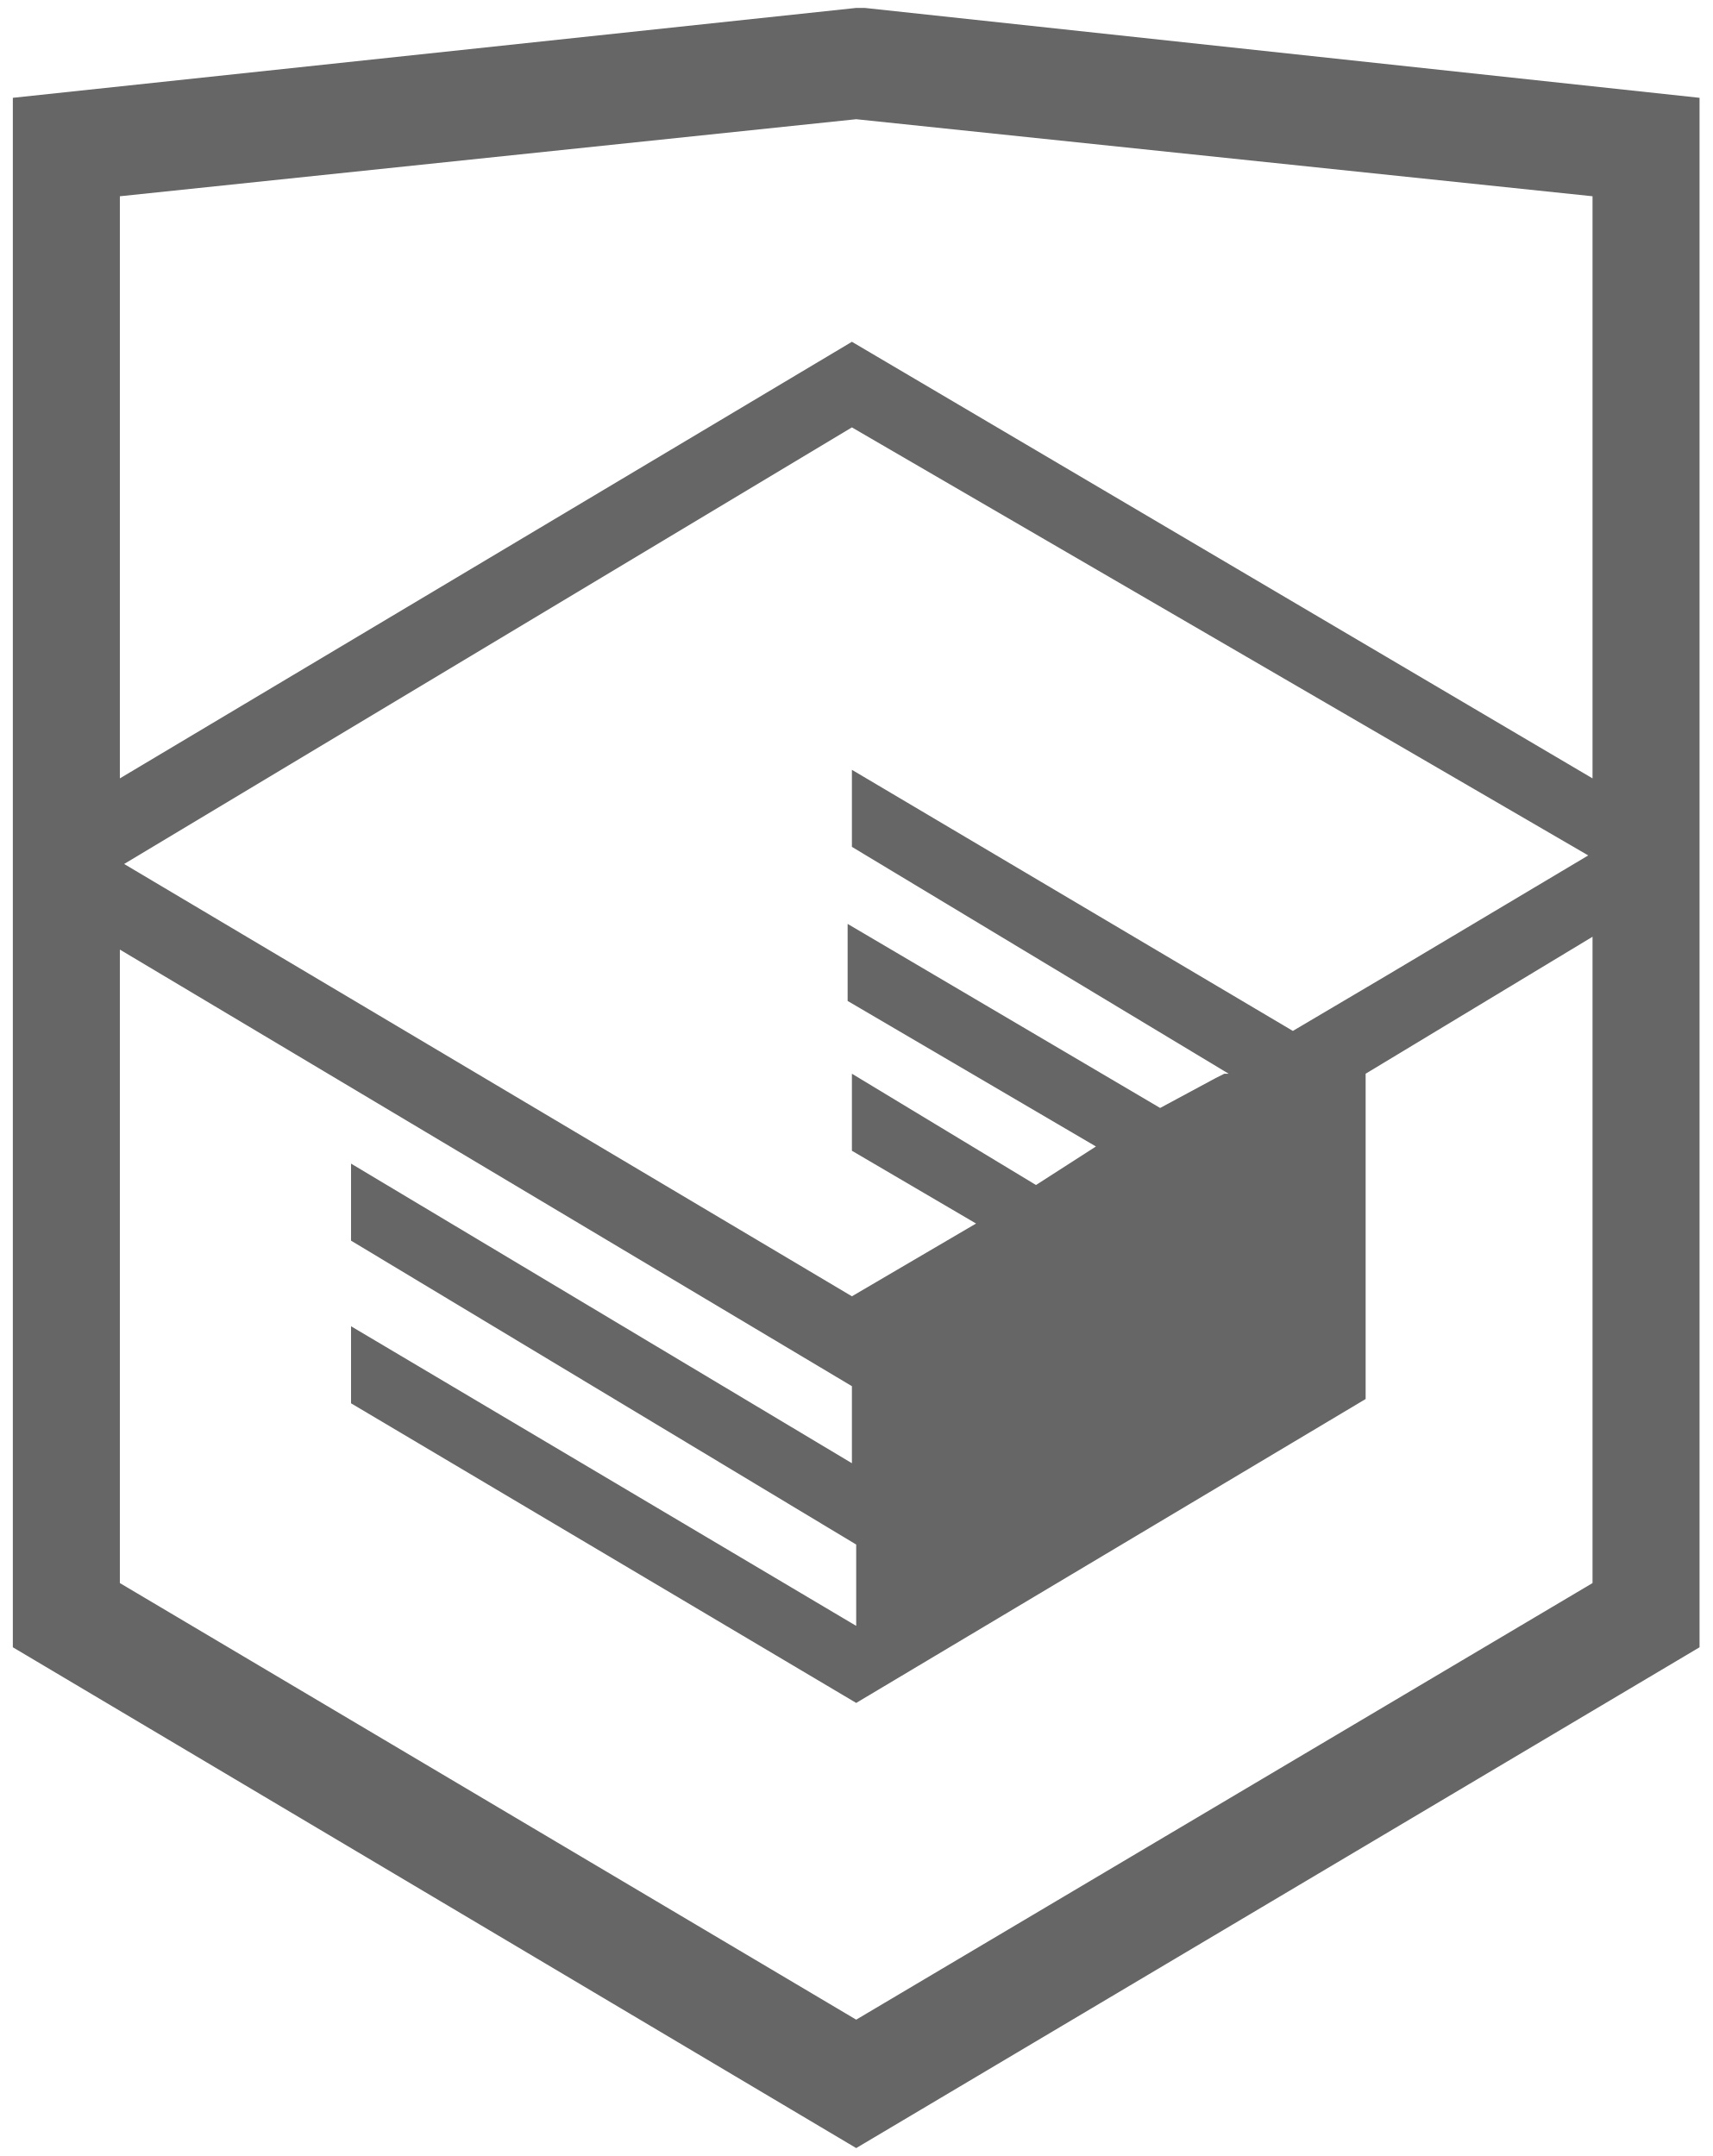
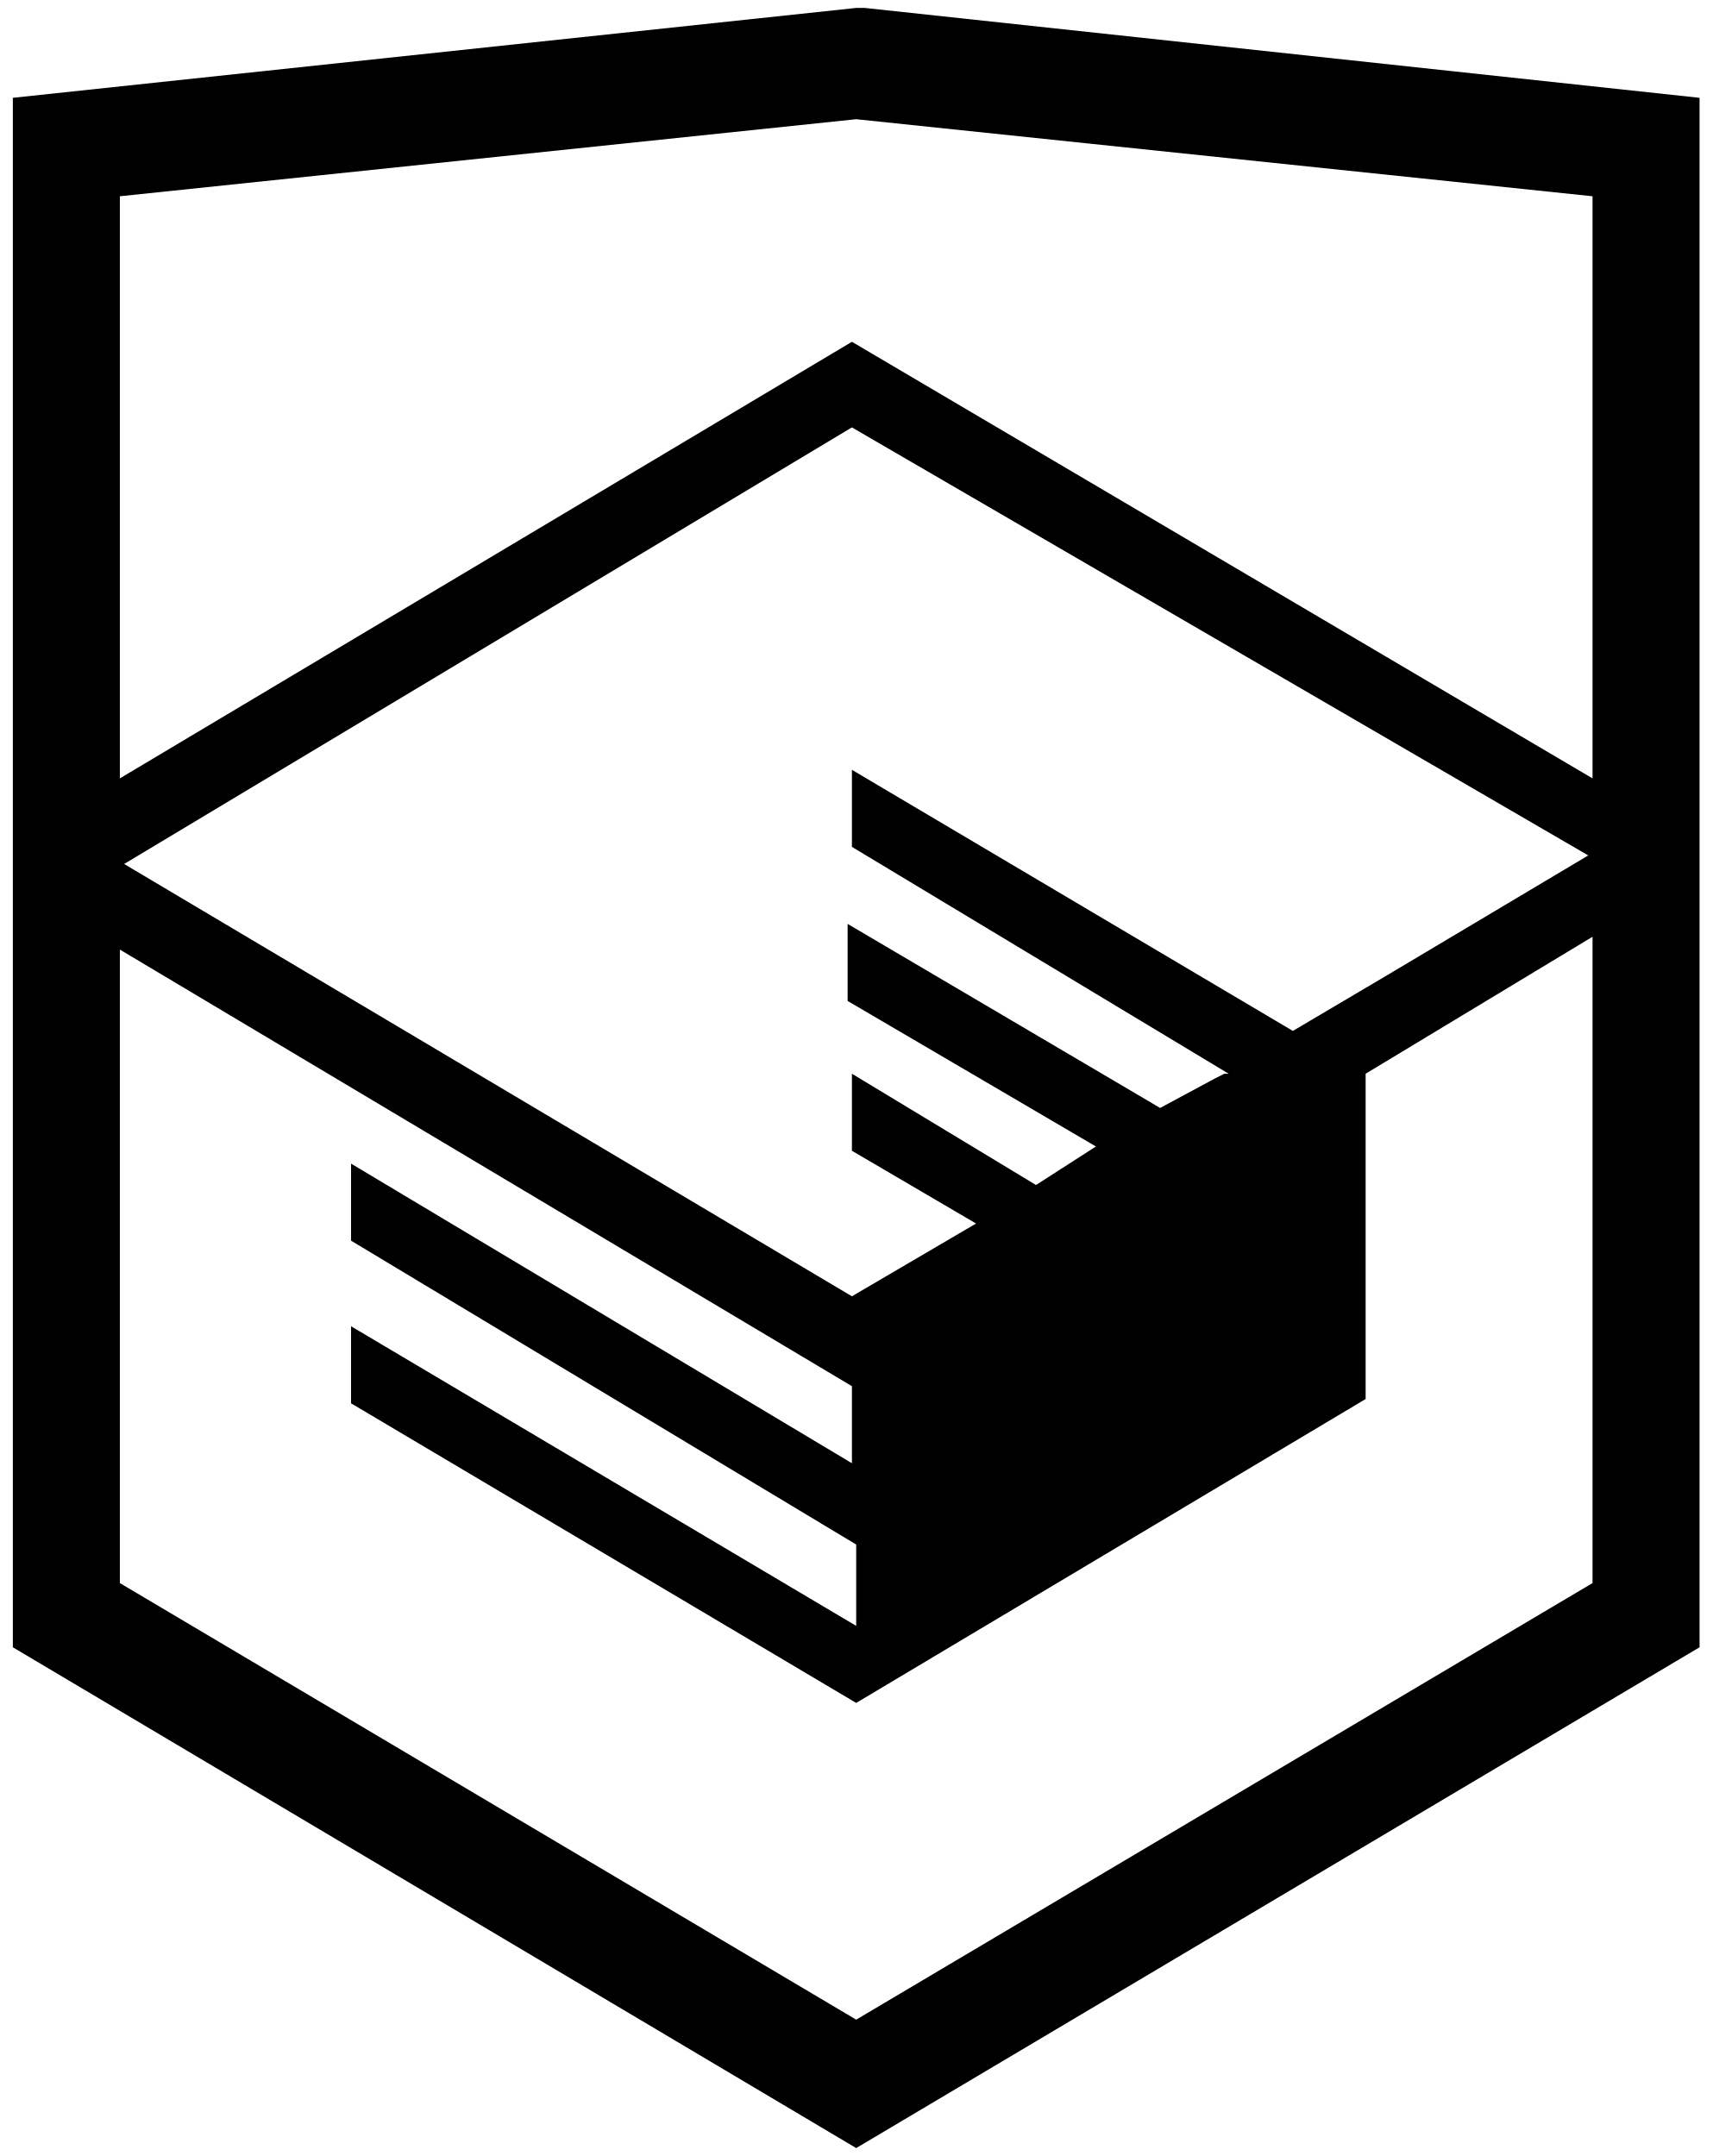
<svg xmlns="http://www.w3.org/2000/svg" width="27" height="34" viewBox="10 10 40 40">
-   <path fill="#666" d="M30.2 5H30L10.3 7.1v36.2L30 55l19.7-11.7V7.1L30.2 5zm17 36.8L30 52 12.8 41.8V27l17.1 10.2V39l-11.7-7v1.8L30 40.9v1.9l-11.8-7v1.8l11.8 7 11.9-7.1v-7.6l5.3-3.2v15.1zm-.1-17l-4.7 2.8-2.2 1.3-10.3-6.1v1.8l8.8 5.3h-.1l-.2.1-1.3.7-7.3-4.3v1.8l5.8 3.4-1.4.9-4.3-2.6v1.8l2.9 1.7-2.9 1.7-17-10.1 17-10.2 17.2 10zm.1-1.8L29.9 12.8 12.8 23V9.4L30 7.6l17.2 1.8V23z" />
+   <path fill="currentColor" d="M30.2 5H30L10.3 7.1v36.2L30 55l19.7-11.7V7.1L30.2 5zm17 36.8L30 52 12.8 41.8V27l17.1 10.2V39l-11.7-7v1.8L30 40.9v1.9l-11.8-7v1.8l11.8 7 11.9-7.1v-7.6l5.3-3.2v15.1zm-.1-17l-4.7 2.8-2.2 1.3-10.3-6.1v1.8l8.8 5.3h-.1l-.2.1-1.3.7-7.3-4.3v1.8l5.8 3.4-1.4.9-4.3-2.6v1.8l2.9 1.7-2.9 1.7-17-10.1 17-10.2 17.2 10zm.1-1.8L29.9 12.8 12.8 23V9.4L30 7.6l17.2 1.8V23z" />
</svg>
